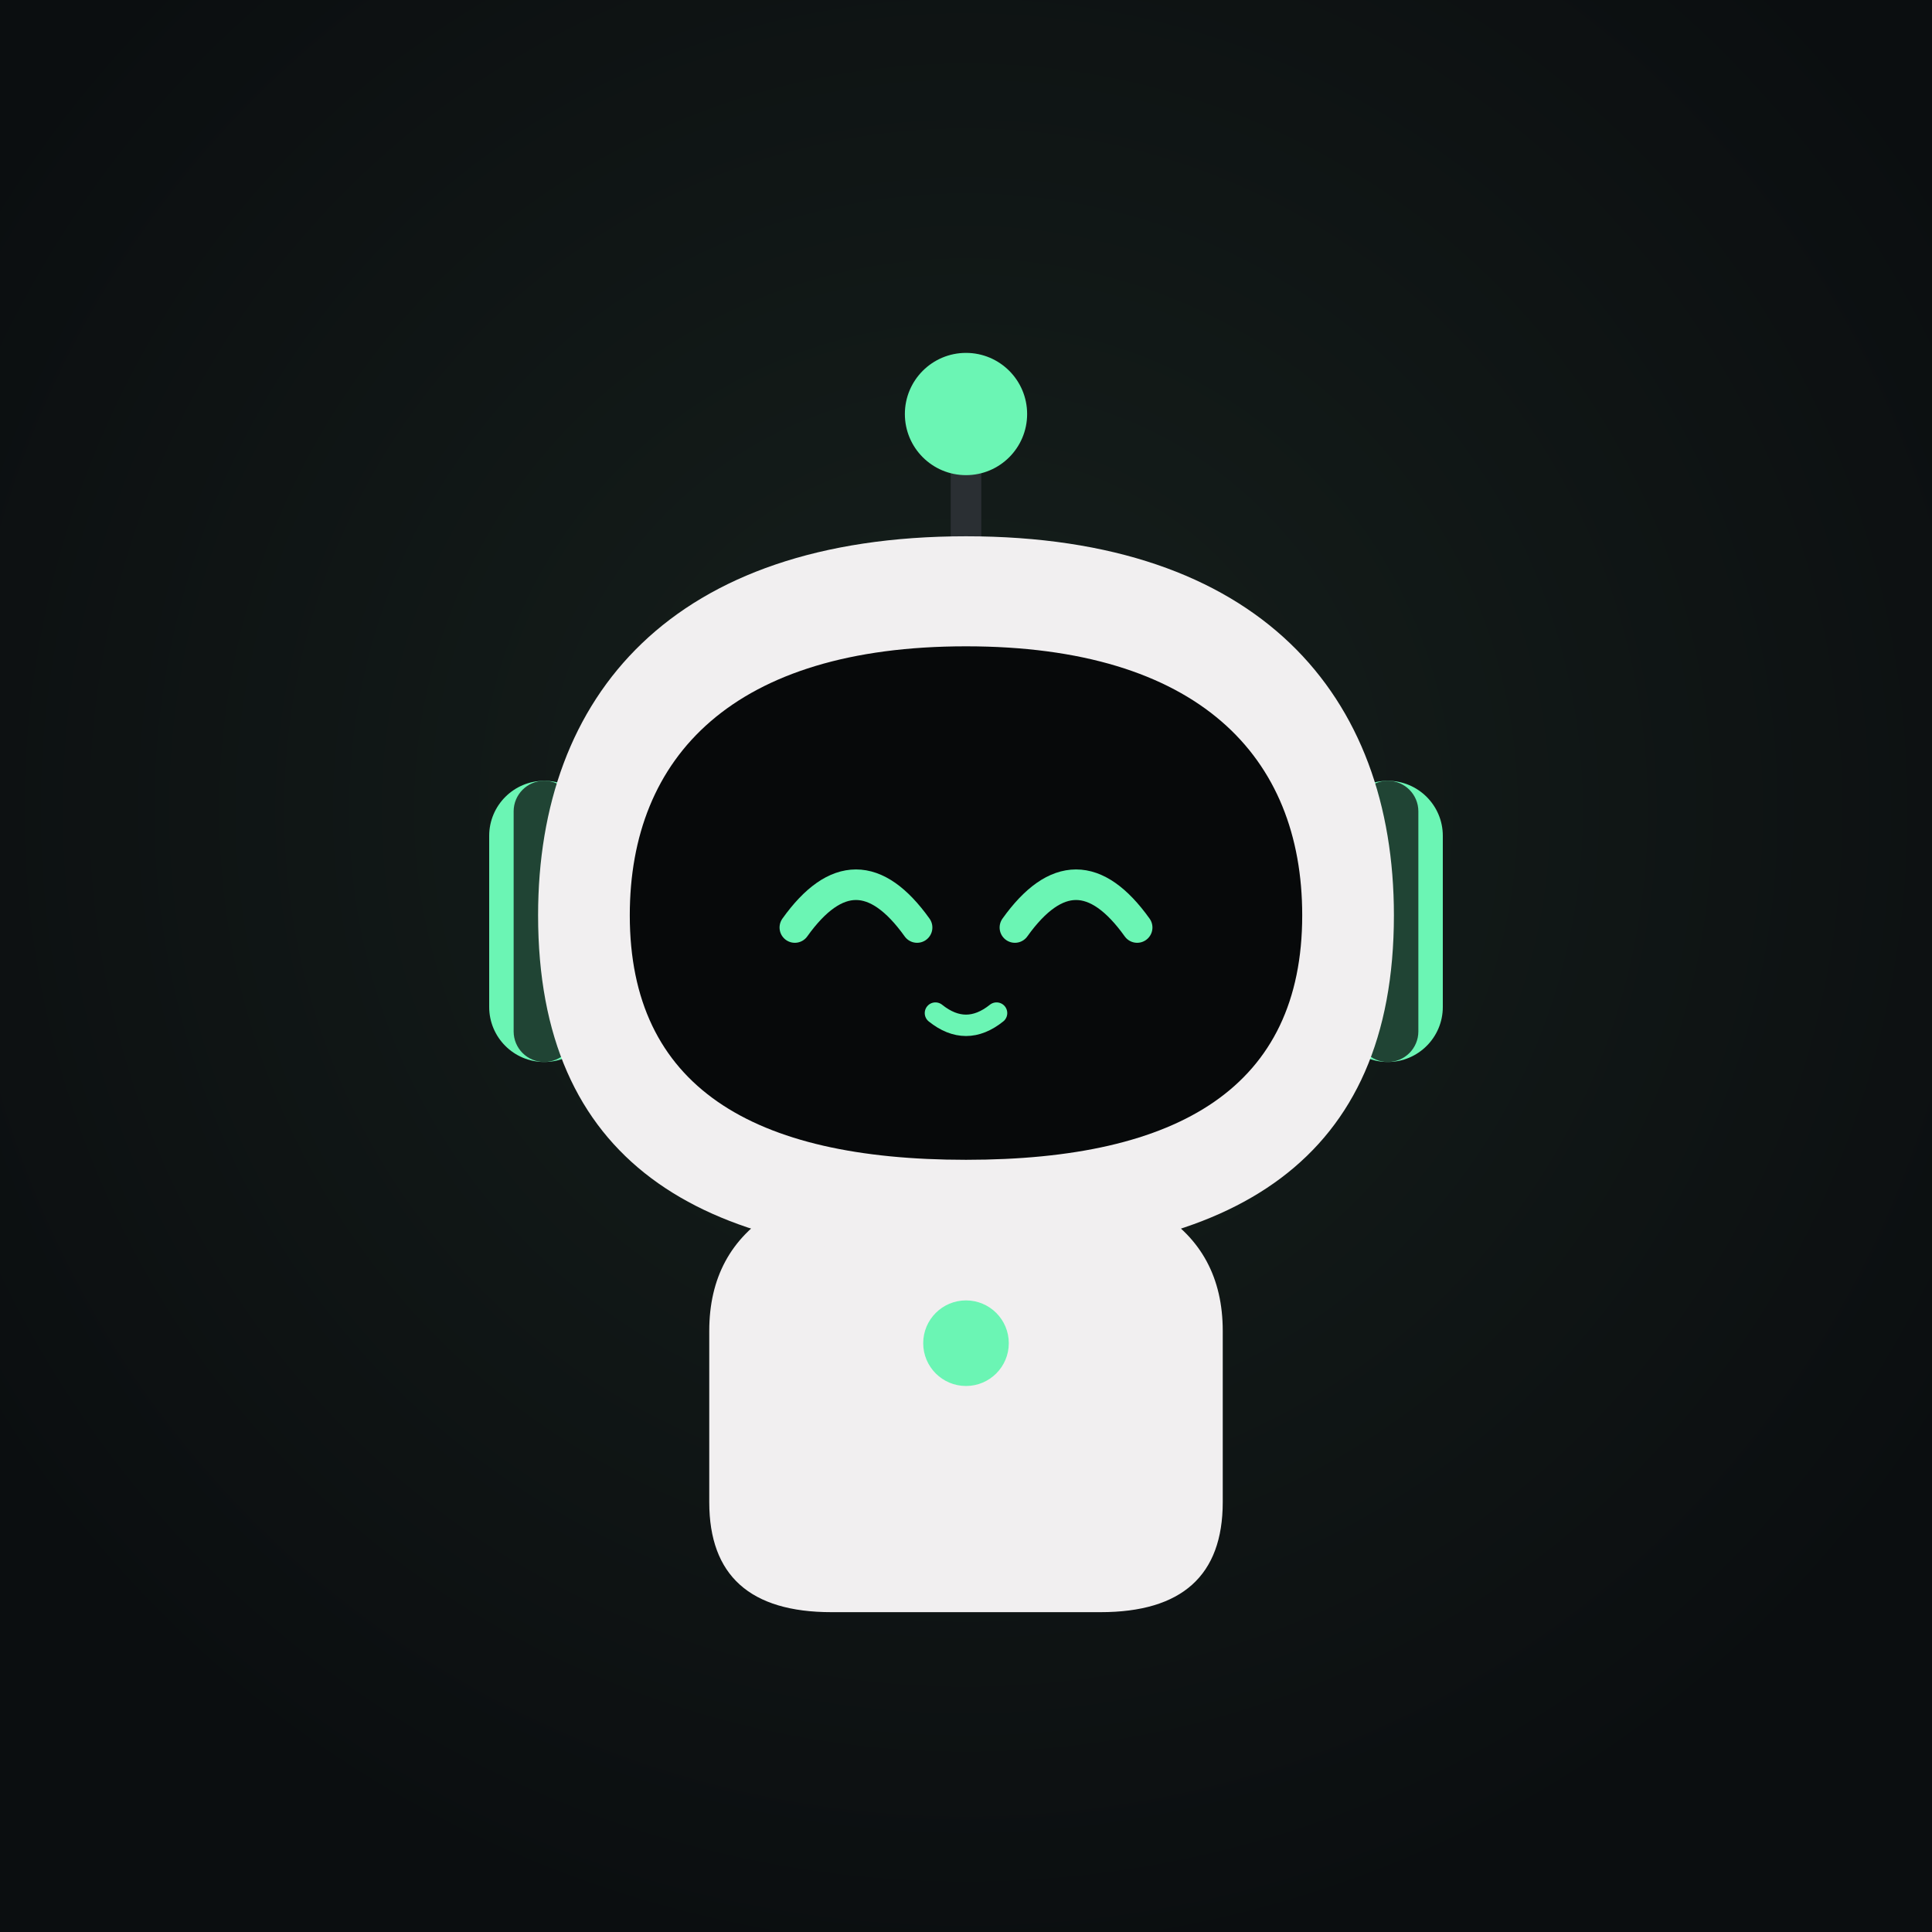
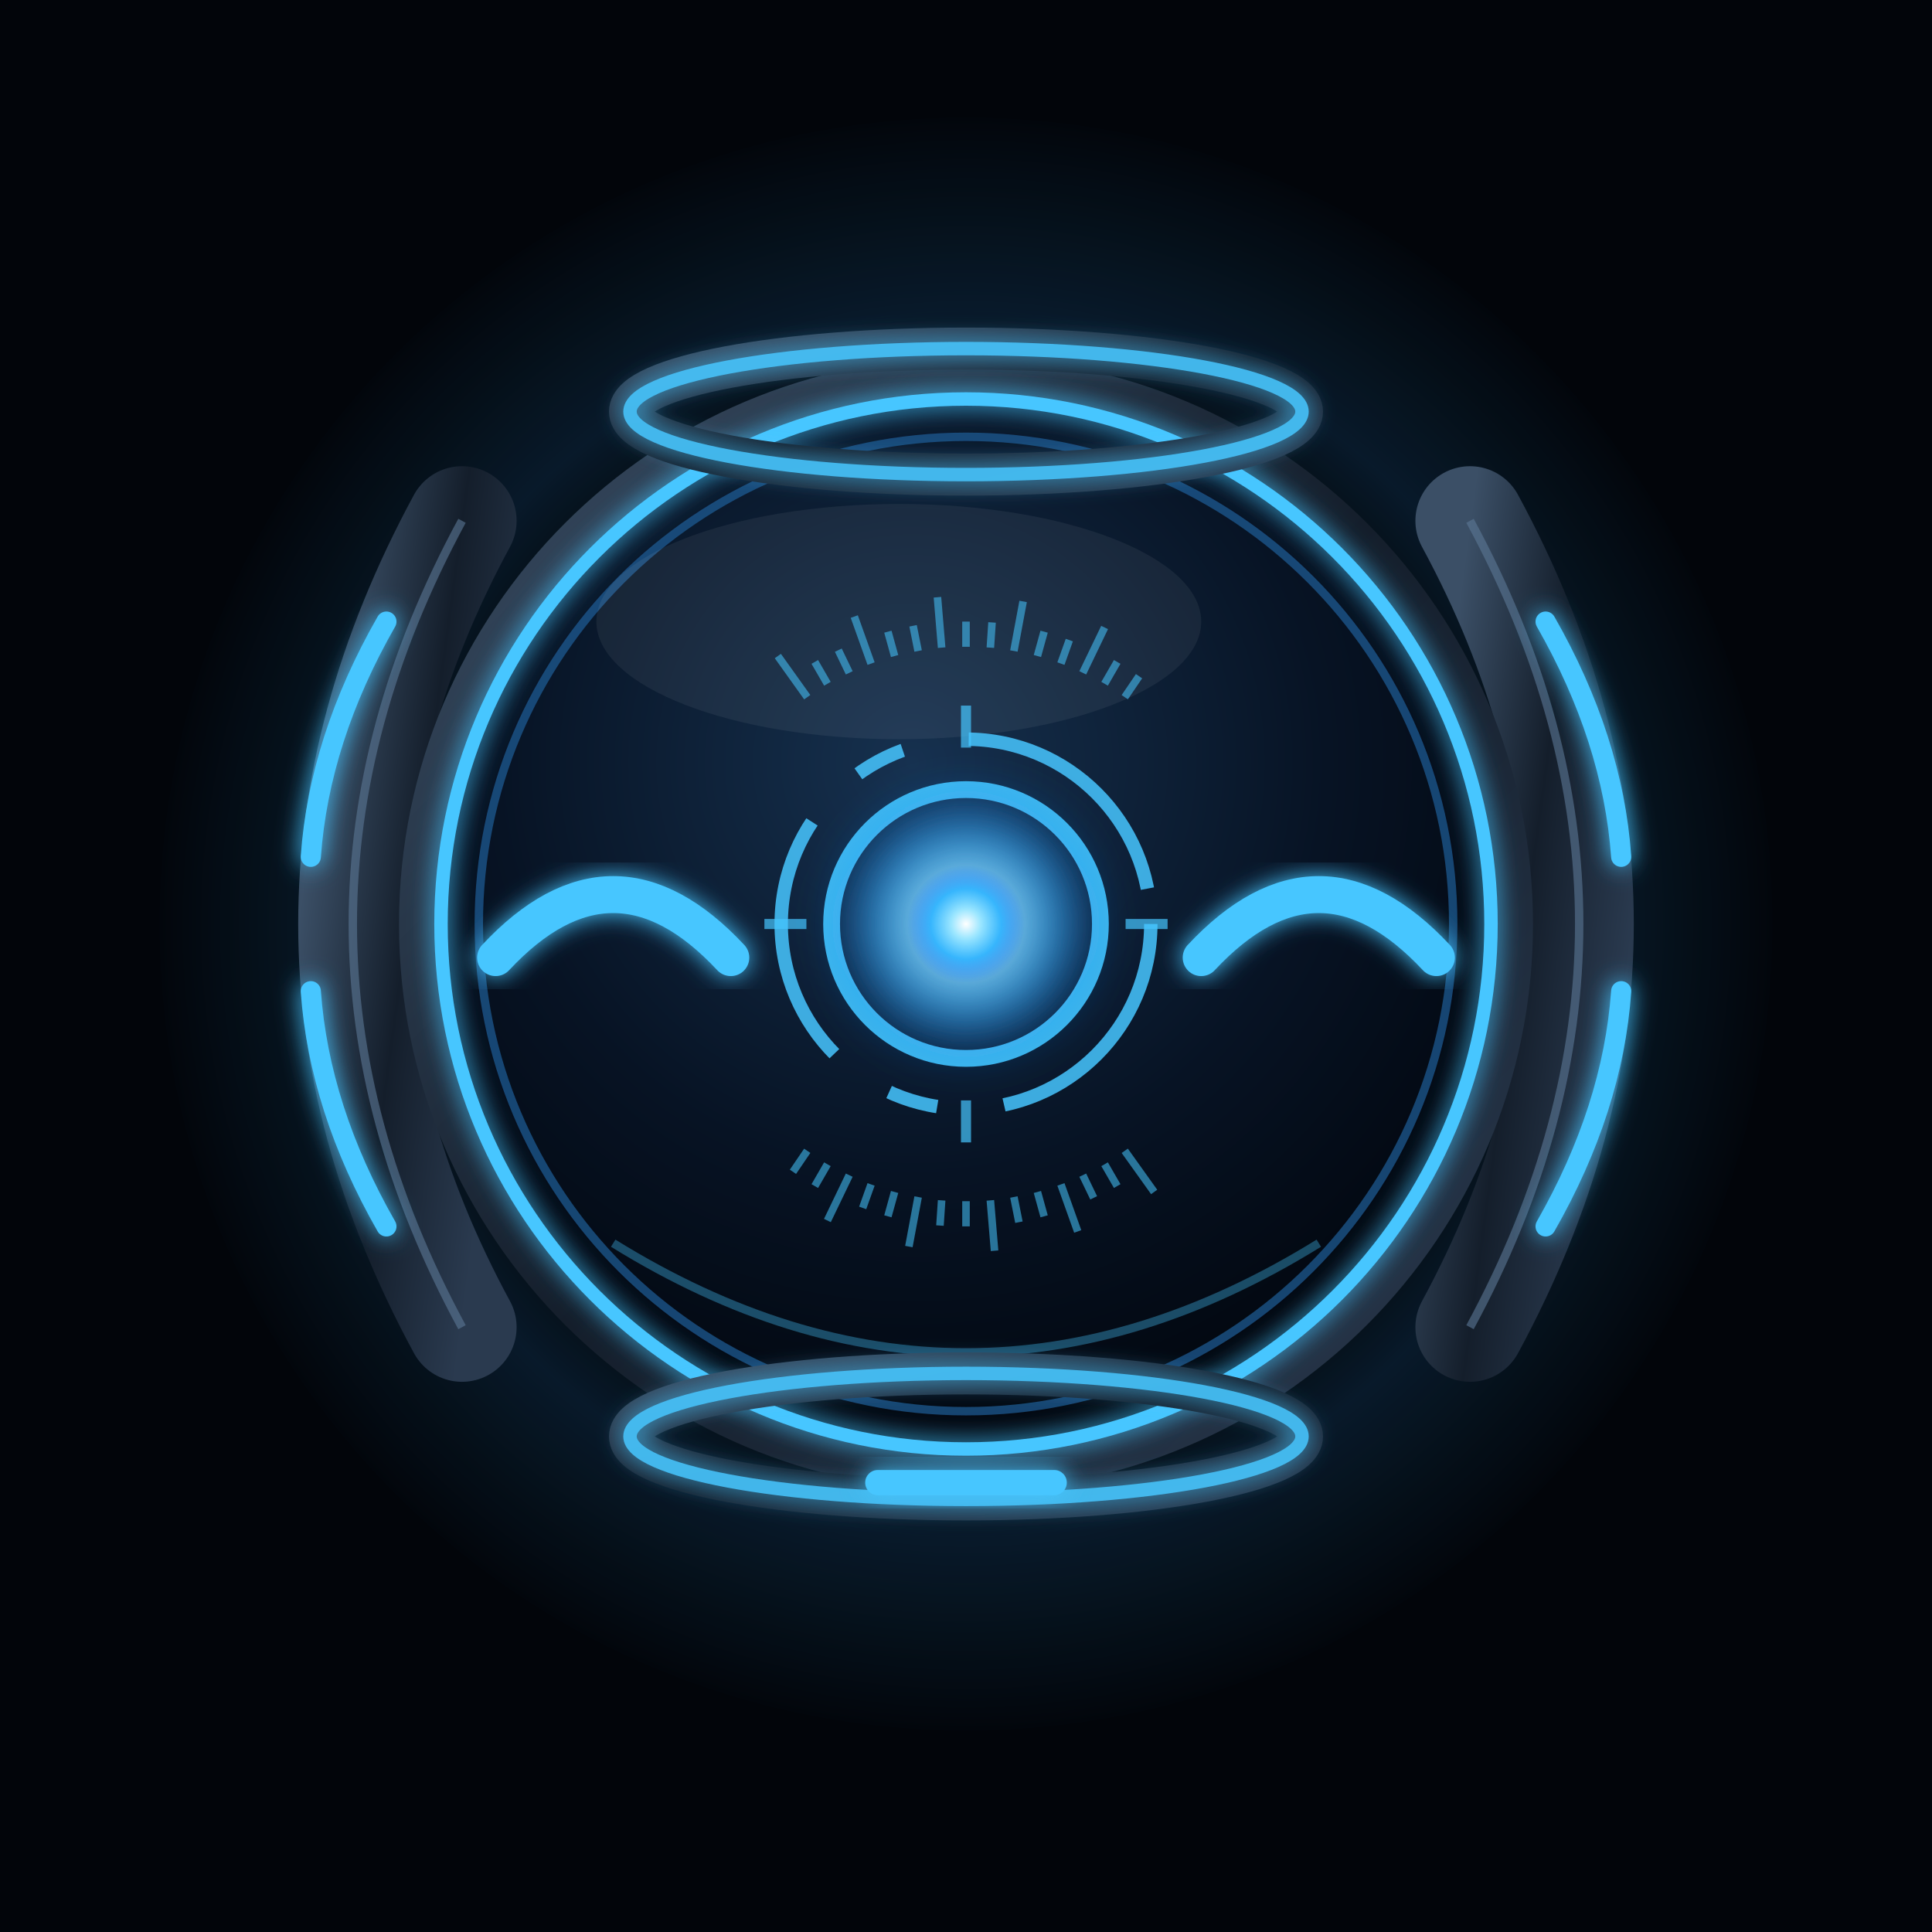
- <svg xmlns="http://www.w3.org/2000/svg" viewBox="0 0 512 512">
+ <svg viewBox="-15 0 230 230" width="512" height="512" role="img" aria-label="dot looking happy">
  <defs>
-     <radialGradient id="g" cx="50%" cy="42%" r="60%">
-       <stop offset="0" stop-color="#16201C" />
-       <stop offset="1" stop-color="#0B0E10" />
+     <radialGradient id="jGlass" cx="45%" cy="35%" r="70%">
+       <stop offset="0" stop-color="#16314F" />
+       <stop offset=".55" stop-color="#071324" />
+       <stop offset="1" stop-color="#01040A" />
    </radialGradient>
+     <radialGradient id="jCore" cx="50%" cy="50%" r="50%">
+       <stop offset="0" stop-color="#FFFFFF" />
+       <stop offset=".25" stop-color="#9BE6FF" />
+       <stop offset=".6" stop-color="#2EB4FF" stop-opacity=".9" />
+       <stop offset="1" stop-color="#0A6CFF" stop-opacity="0" />
+     </radialGradient>
+     <radialGradient id="jHalo" cx="50%" cy="50%" r="50%">
+       <stop offset=".6" stop-color="#2EA6FF" stop-opacity=".0" />
+       <stop offset=".75" stop-color="#2EA6FF" stop-opacity=".13" />
+       <stop offset="1" stop-color="#2EA6FF" stop-opacity="0" />
+     </radialGradient>
+     <linearGradient id="jMetal" x1="0" y1="0" x2="1" y2="1">
+       <stop offset="0" stop-color="#3B4F66" />
+       <stop offset=".5" stop-color="#141E2B" />
+       <stop offset="1" stop-color="#2A3A4F" />
+     </linearGradient>
+     <filter id="jBlur" x="-50%" y="-50%" width="200%" height="200%">
+       <feGaussianBlur stdDeviation="3" />
+     </filter>
+     <filter id="jSoft" x="-50%" y="-50%" width="200%" height="200%">
+       <feGaussianBlur stdDeviation="1.4" result="b" />
+       <feMerge>
+         <feMergeNode in="b" />
+         <feMergeNode in="SourceGraphic" />
+       </feMerge>
+     </filter>
  </defs>
-   <rect width="512" height="512" fill="url(#g)" />
-   <g transform="translate(256 262) scale(1.62) translate(-100 -112)">
-     <path d="M58 168q0-26 42-26t42 26v28q0 18-20 18H78q-20 0-20-18z" fill="#F1EFF0" />
-     <circle cx="100" cy="170" r="7" fill="#6BF5B4" />
-     <path d="M100 42v-18" stroke="#2A2F33" stroke-width="5" stroke-linecap="round" />
-     <circle cx="100" cy="18" r="10" fill="#6BF5B4" />
-     <rect x="22" y="78" width="18" height="46" rx="9" fill="#6BF5B4" />
-     <rect x="160" y="78" width="18" height="46" rx="9" fill="#6BF5B4" />
-     <rect x="26" y="78" width="10" height="46" rx="5" fill="#07090A" opacity=".75" />
-     <rect x="164" y="78" width="10" height="46" rx="5" fill="#07090A" opacity=".75" />
-     <path d="M100 38c48 0 70 26 70 62 0 40-26 56-70 56s-70-16-70-56c0-36 22-62 70-62z" fill="#F1EFF0" />
-     <path d="M100 56c38 0 55 18 55 44 0 28-20 40-55 40s-55-12-55-40c0-26 17-44 55-44z" fill="#07090A" />
-     <g fill="none" stroke="#6BF5B4" stroke-width="5" stroke-linecap="round">
-       <path d="M72 102q10-14 20 0M108 102q10-14 20 0" />
-       <path d="M95 116q5 4 10 0" stroke-width="3.5" />
+   <rect x="-15" y="0" width="230" height="230" fill="#02050A" />
+   <g class="whole">
+     <g class="head">
+       <circle class="halo" cx="100" cy="110" r="96" fill="url(#jHalo)" />
+       <g class="brk">
+         <path d="M40 62q-26 48 0 96" fill="none" stroke="url(#jMetal)" stroke-width="13" stroke-linecap="round" />
+         <path d="M160 62q26 48 0 96" fill="none" stroke="url(#jMetal)" stroke-width="13" stroke-linecap="round" />
+         <path d="M40 62q-26 48 0 96M160 62q26 48 0 96" fill="none" stroke="#5C7896" stroke-width="1" opacity=".6" />
+         <path class="bl" d="M31 74q-8 14-9 28M22 118q1 14 9 28" fill="none" stroke="#46C6FF" stroke-width="2.4" stroke-linecap="round" filter="url(#jSoft)" />
+         <path class="bl" d="M169 74q8 14 9 28M178 118q-1 14-9 28" fill="none" stroke="#46C6FF" stroke-width="2.4" stroke-linecap="round" filter="url(#jSoft)" />
+         <path class="bl" d="M38 92q-4 18 0 36M162 92q4 18 0 36" fill="none" stroke="#46C6FF" stroke-width="1.6" stroke-linecap="round" opacity=".7" />
+       </g>
+       <circle cx="100" cy="110" r="64" fill="url(#jGlass)" />
+       <circle cx="100" cy="110" r="65" fill="none" stroke="url(#jMetal)" stroke-width="5" />
+       <circle cx="100" cy="110" r="62.5" fill="none" stroke="#46C6FF" stroke-width="1.6" filter="url(#jSoft)" />
+       <circle cx="100" cy="110" r="58" fill="none" stroke="#1E5E99" stroke-width="1" opacity=".7" />
+       <ellipse cx="92" cy="74" rx="36" ry="14" fill="#FFFFFF" opacity=".06" />
+       <path d="M58 148q42 26 84 0" fill="none" stroke="#46C6FF" stroke-width="1" opacity=".35" />
+       <g class="rings">
+         <ellipse cx="100" cy="49" rx="40" ry="7.5" fill="none" stroke="url(#jMetal)" stroke-width="5" />
+         <ellipse cx="100" cy="49" rx="40" ry="7.5" fill="none" stroke="#46C6FF" stroke-width="1.6" opacity=".9" filter="url(#jSoft)" />
+         <ellipse cx="100" cy="171" rx="40" ry="7.5" fill="none" stroke="url(#jMetal)" stroke-width="5" />
+         <ellipse cx="100" cy="171" rx="40" ry="7.5" fill="none" stroke="#46C6FF" stroke-width="1.6" opacity=".9" filter="url(#jSoft)" />
+         <rect class="led" x="88" y="175" width="24" height="3" rx="1.5" fill="#46C6FF" filter="url(#jSoft)" />
+       </g>
+       <g class="ticks">
+         <path d="M81.1 83.0L77.6 78.1M83.5 81.4L82.0 78.8M86.1 80.1L84.8 77.4M88.7 79.0L86.7 73.4M91.5 78.1L90.7 75.2M94.3 77.5L93.7 74.5M97.1 77.1L96.6 71.1M100.0 77.0L100.0 74.0M102.9 77.1L103.1 74.1M105.7 77.5L106.8 71.6M108.5 78.1L109.3 75.2M111.3 79.0L112.3 76.2M113.9 80.1L116.5 74.7M116.5 81.4L118.0 78.8M118.9 83.0L120.6 80.5M118.9 137.0L122.4 141.9M116.5 138.6L118.0 141.2M113.9 139.9L115.2 142.6M111.3 141.0L113.3 146.6M108.5 141.9L109.3 144.8M105.7 142.5L106.3 145.5M102.9 142.9L103.4 148.9M100.0 143.0L100.0 146.0M97.1 142.9L96.9 145.9M94.3 142.5L93.2 148.4M91.5 141.9L90.7 144.8M88.7 141.0L87.7 143.8M86.1 139.9L83.5 145.3M83.5 138.6L82.0 141.2M81.1 137.0L79.4 139.5" stroke="#46C6FF" stroke-width=".9" opacity=".55" />
+       </g>
+       <g class="reticle">
+         <circle cx="100" cy="110" r="22" fill="none" stroke="#46C6FF" stroke-width="1.6" stroke-dasharray="30 8 6 8" opacity=".85" />
+         <circle cx="100" cy="110" r="16" fill="none" stroke="#46C6FF" stroke-width="2" opacity=".9" />
+         <path d="M100 84v5M100 131v5M76 110h5M119 110h5" stroke="#46C6FF" stroke-width="1.2" opacity=".7" />
+       </g>
+       <g class="core">
+         <circle cx="100" cy="110" r="16" fill="url(#jCore)" filter="url(#jBlur)" opacity=".9" />
+         <circle cx="100" cy="110" r="7" fill="url(#jCore)" />
+       </g>
+       <g class="face" fill="none" stroke="#46C6FF" stroke-width="4.4" stroke-linecap="round" stroke-linejoin="round" filter="url(#jSoft)">
+         <path d="M44 114q14-15 28 0M128 114q14-15 28 0" />
+       </g>
    </g>
  </g>
</svg>
